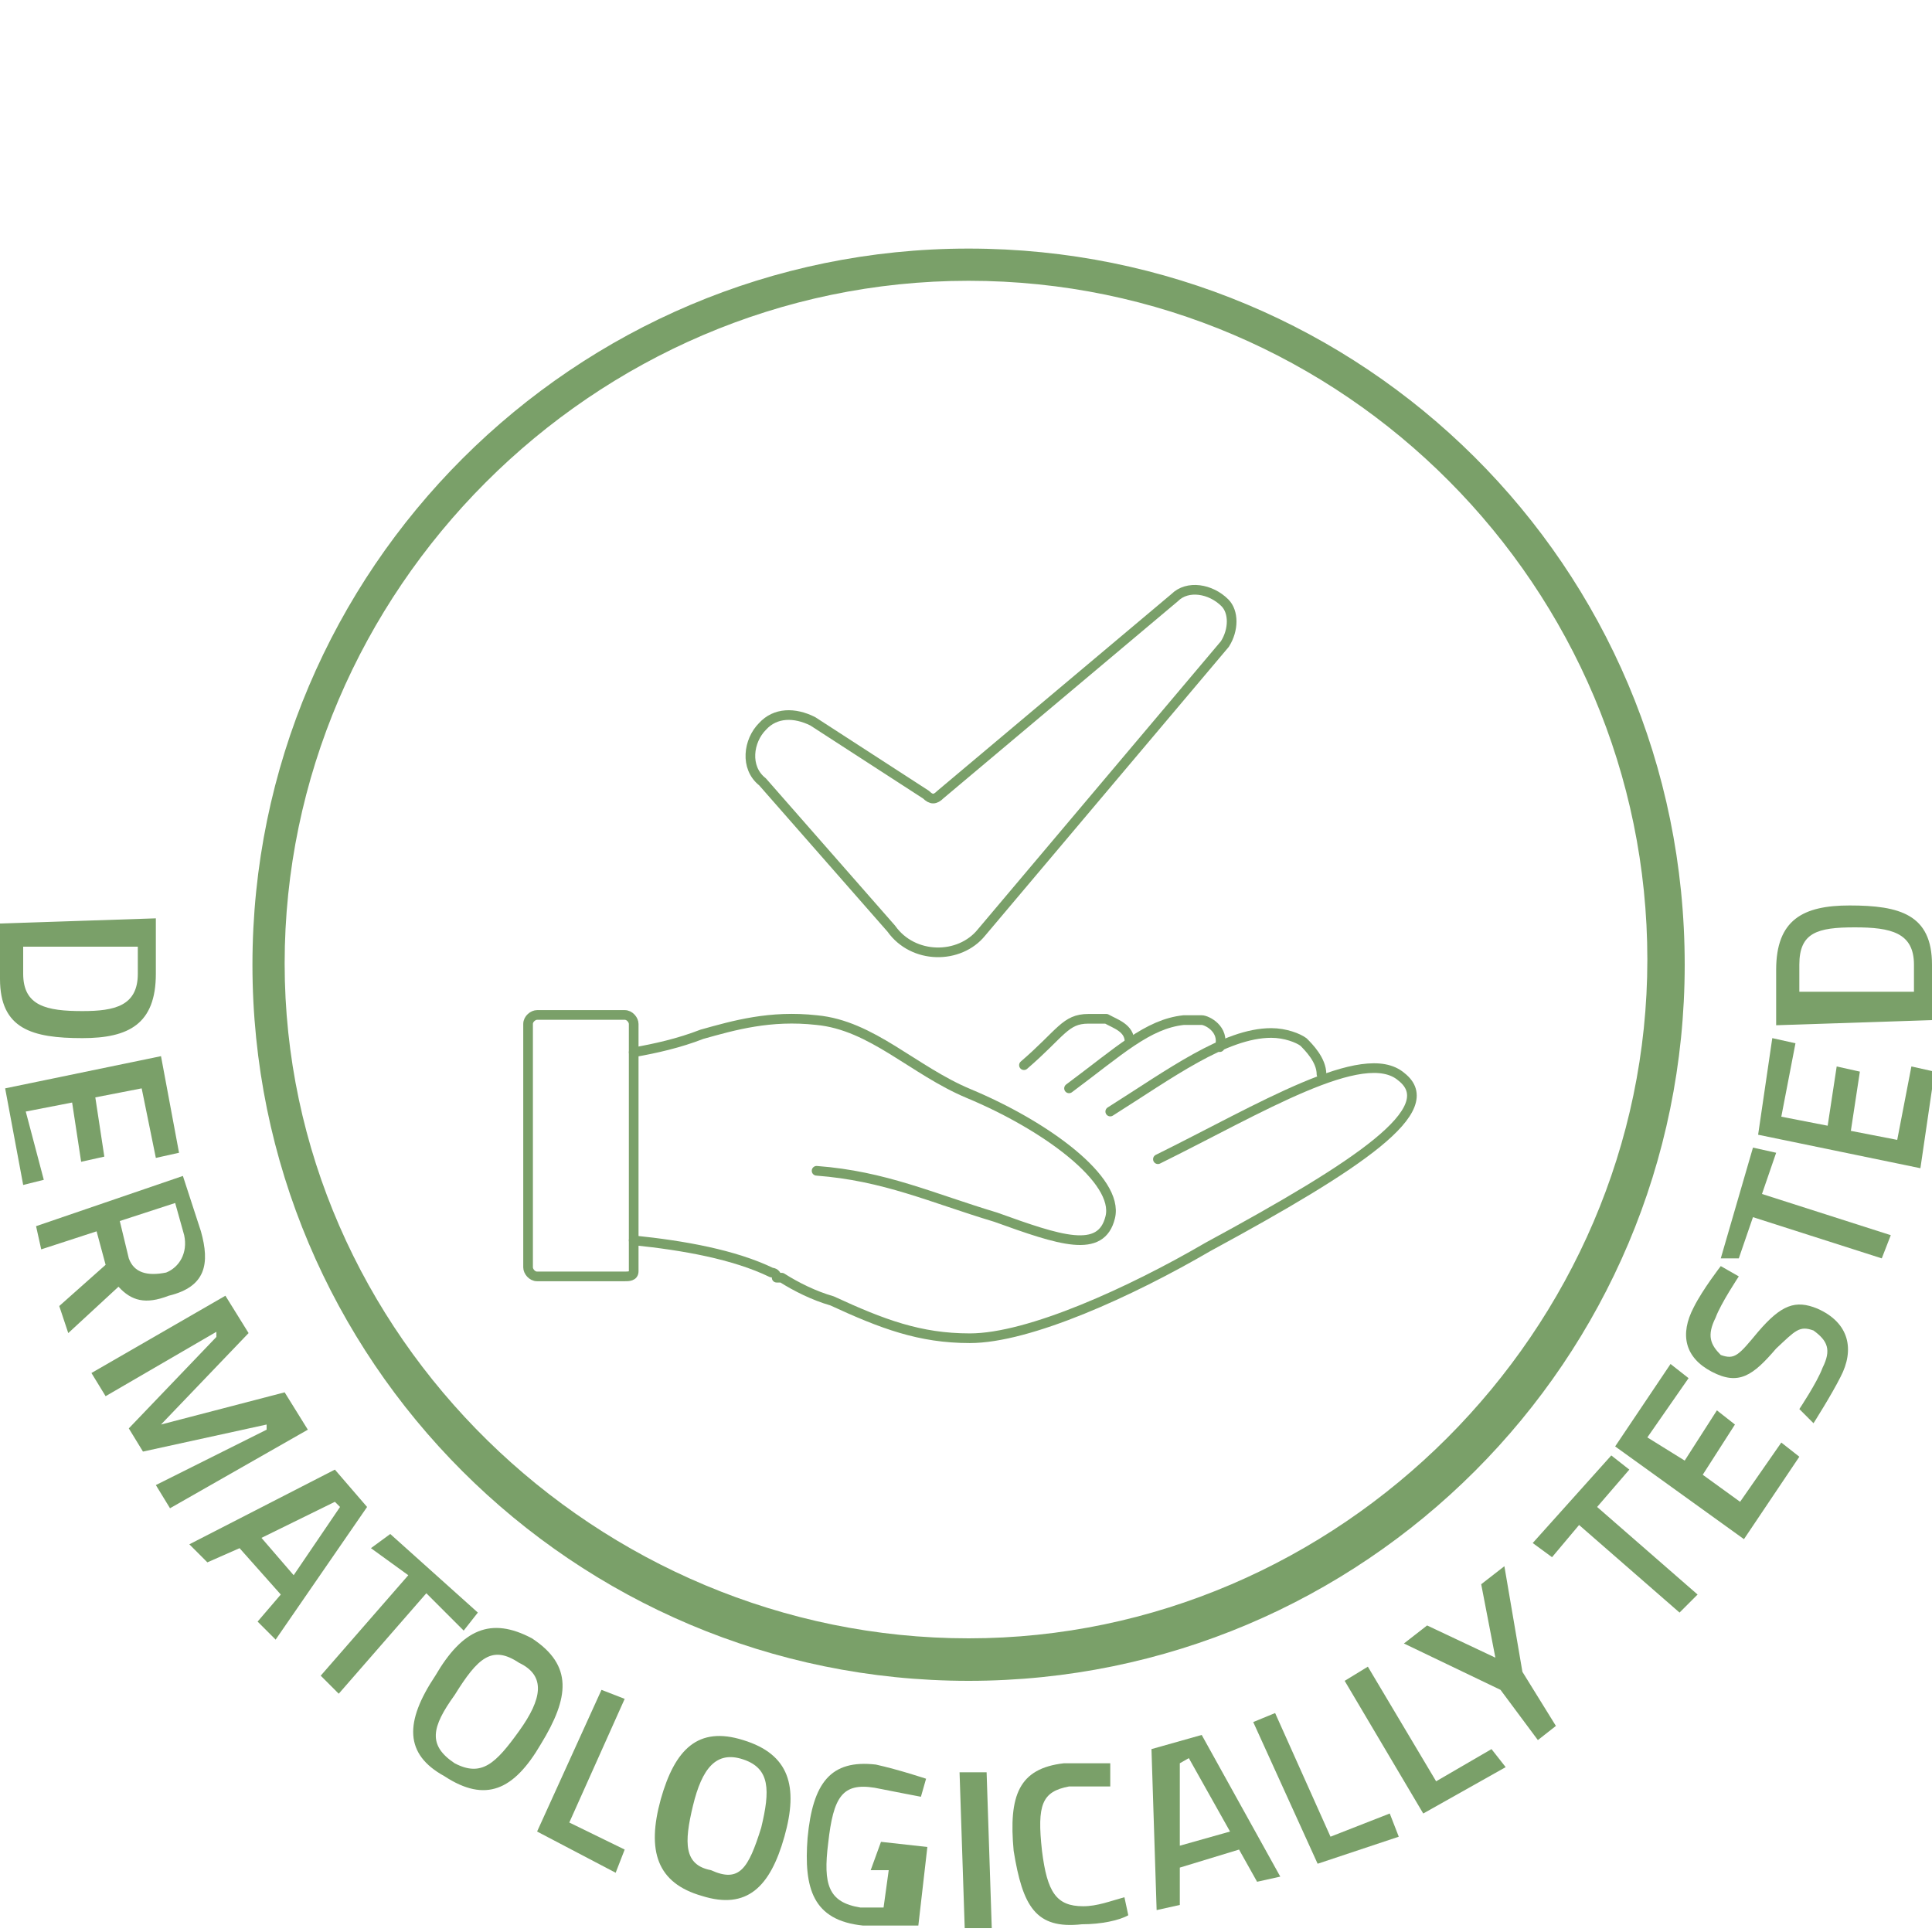
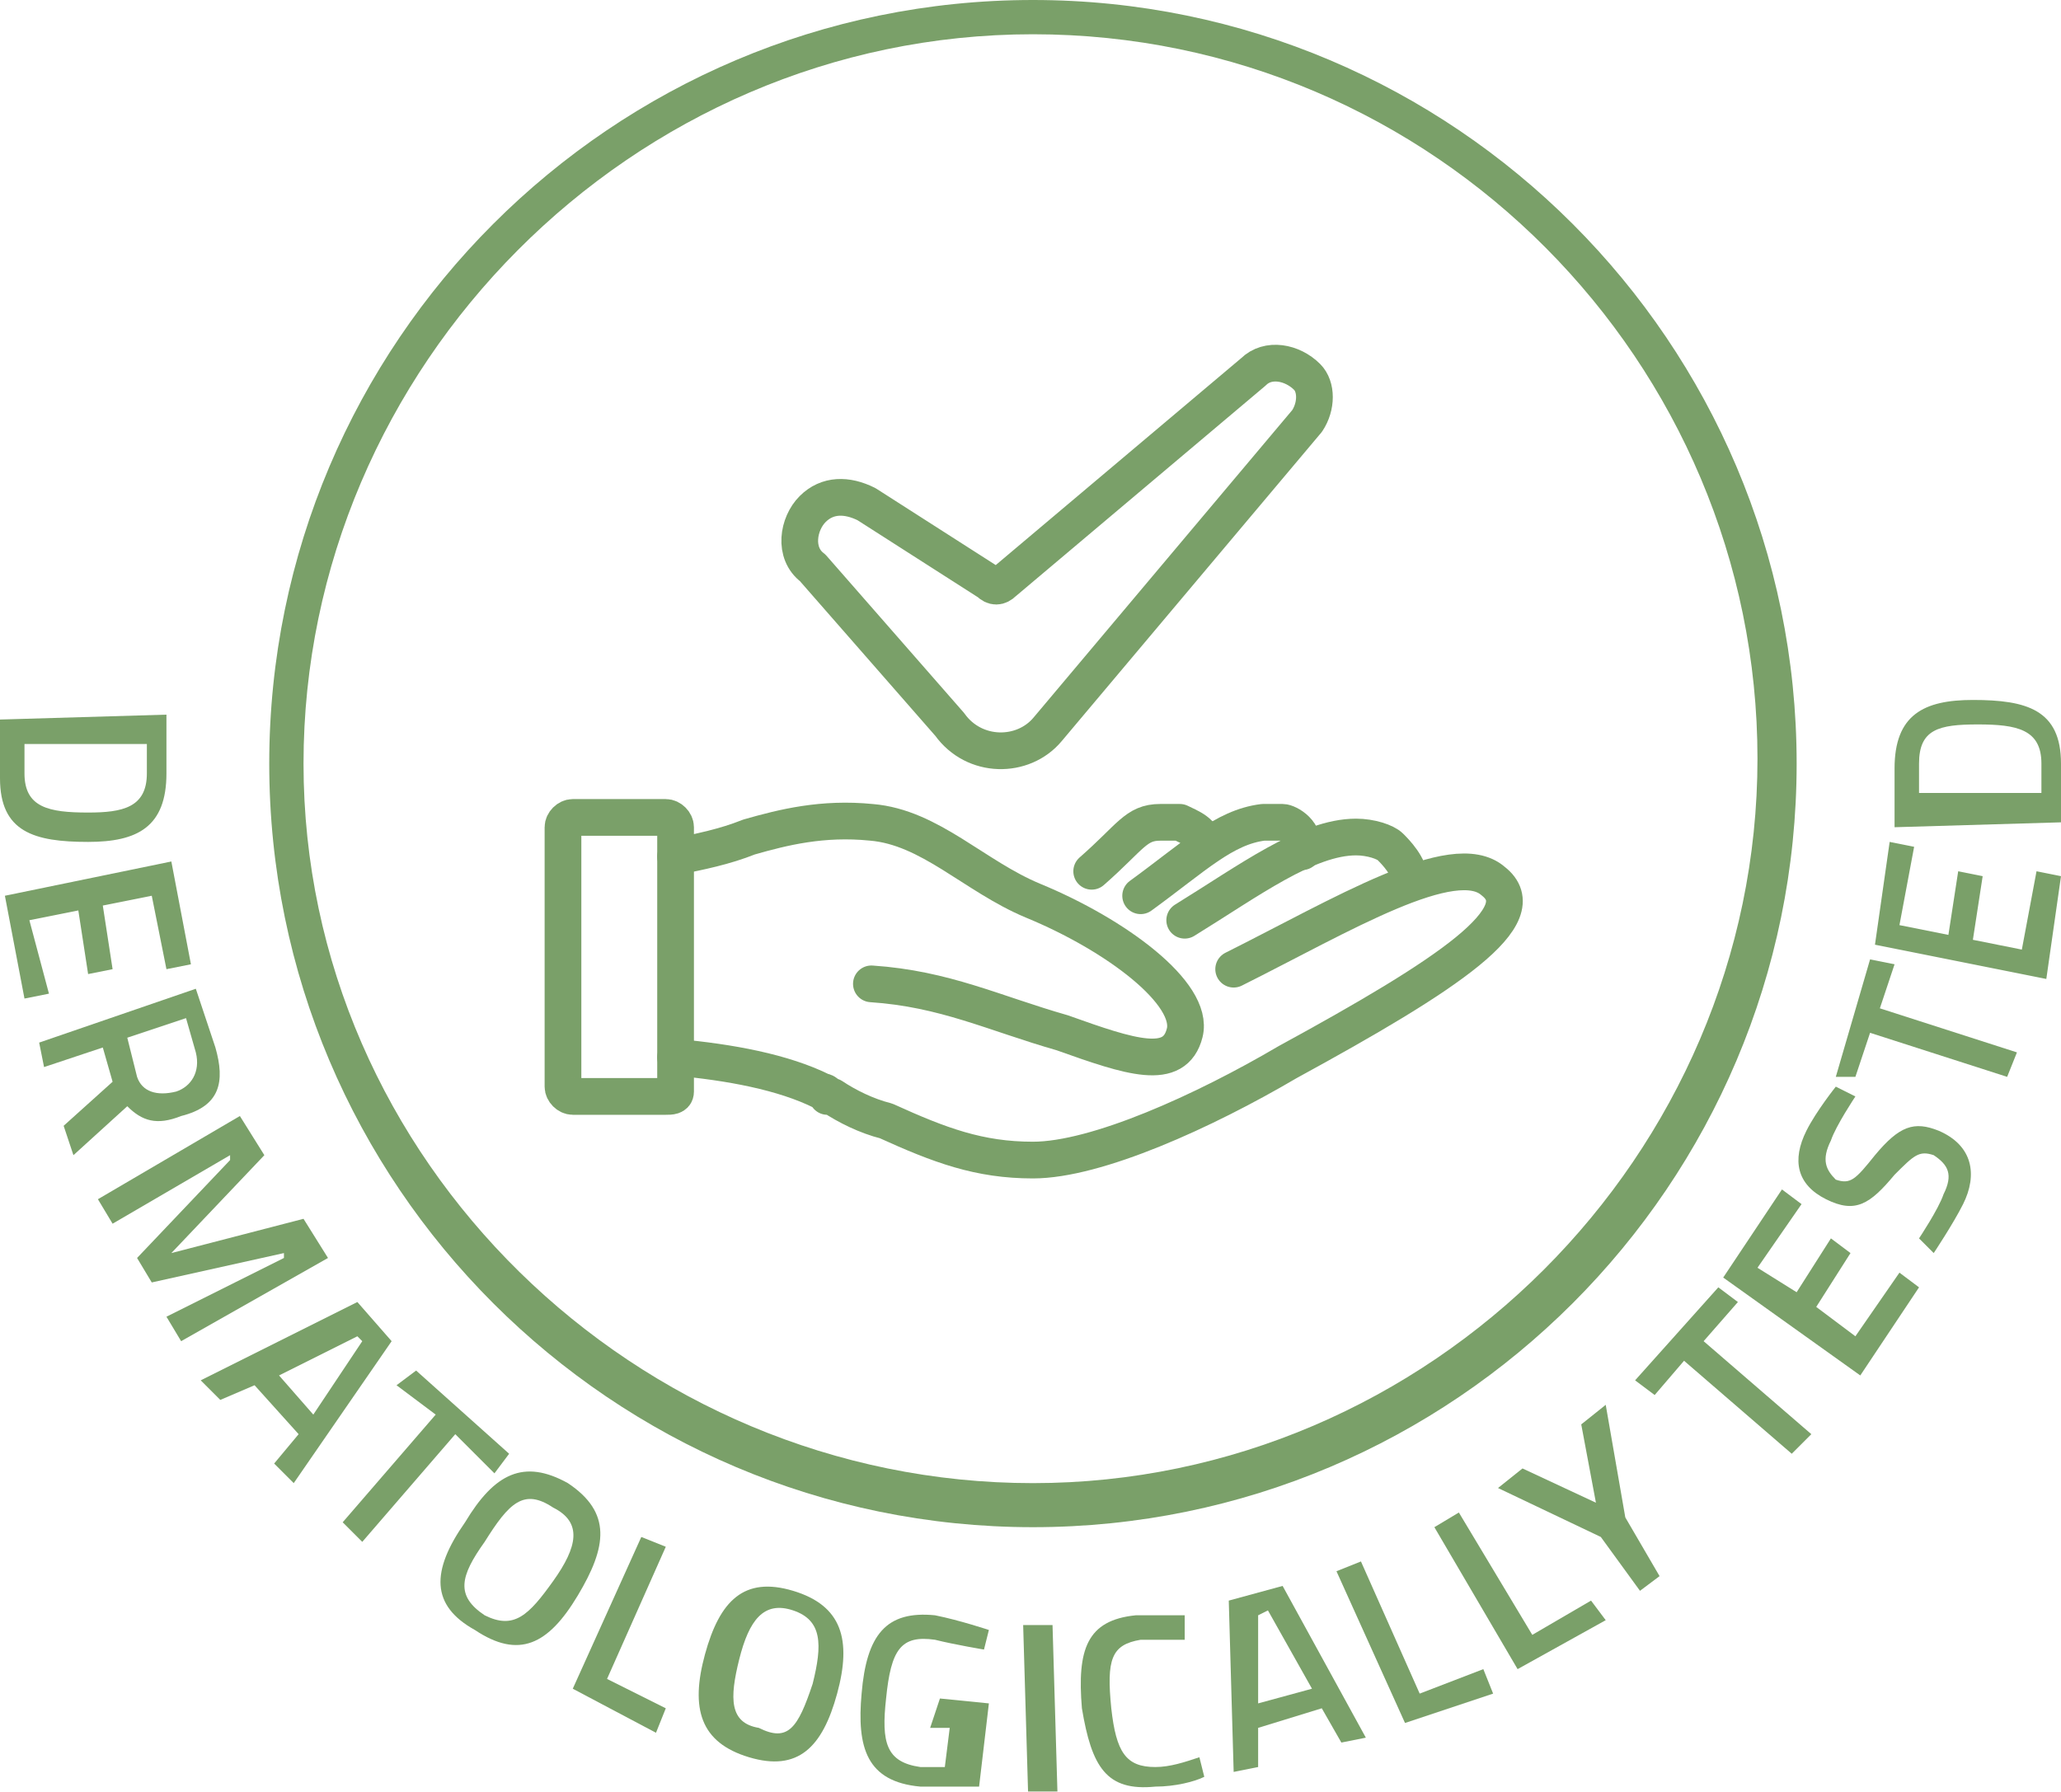
- <svg xmlns="http://www.w3.org/2000/svg" version="1.1" id="Ebene_1" x="0px" y="0px" viewBox="0 0 150 150" style="enable-background:new 0 0 150 150;" xml:space="preserve">
-   <style type="text/css">
- 	.st0{fill:#7AA069;}
- 	.st1{fill:none;stroke:#7AA069;stroke-width:0.75;stroke-linecap:round;stroke-linejoin:round;stroke-miterlimit:10;}
- </style>
-   <path class="st0" d="M0,71.7l12.1-0.4v4.3c0,3.9-2.1,5-5.7,5C2.5,80.6,0,79.9,0,76L0,71.7z M10.7,75.6v-2.1H1.8v2.1  c0,2.5,1.8,2.9,4.6,2.9C8.9,78.5,10.7,78.1,10.7,75.6z" />
-   <path class="st0" d="M12.5,82l1.4,7.5l-1.8,0.4L11,84.5l-3.6,0.7l0.7,4.6l-1.8,0.4l-0.7-4.6l-3.6,0.7l1.4,5.3L1.8,92l-1.4-7.5  L12.5,82z" />
-   <path class="st0" d="M7.5,95.6L3.2,97l-0.4-1.8l11.4-3.9l1.4,4.3c0.7,2.5,0.4,4.3-2.5,5c-1.8,0.7-2.9,0.4-3.9-0.7l-3.9,3.6l-0.7-2.1  l3.6-3.2L7.5,95.6z M14.3,95.9l-0.7-2.5l-4.3,1.4l0.7,2.9c0.4,1.1,1.4,1.4,2.9,1.1C13.9,98.4,14.6,97.3,14.3,95.9z" />
-   <path class="st0" d="M17.5,100.6l1.8,2.9l-6.8,7.1l9.6-2.5l1.8,2.9l-10.7,6.1l-1.1-1.8l8.6-4.3v-0.4l-9.6,2.1l-1.1-1.8l6.8-7.1v-0.4  l-8.6,5l-1.1-1.8L17.5,100.6z" />
-   <path class="st0" d="M26,114.1l2.5,2.9l-7.1,10.3l-1.4-1.4l1.8-2.1l-3.2-3.6l-2.5,1.1l-1.4-1.4L26,114.1z M20.3,119.4l2.5,2.9  l3.6-5.3l-0.4-0.4L20.3,119.4z" />
-   <path class="st0" d="M30.3,119.1l6.8,6.1l-1.1,1.4l-2.9-2.9l-6.8,7.8l-1.4-1.4l6.8-7.8l-2.9-2.1L30.3,119.1z" />
-   <path class="st0" d="M33.8,130.1c2.1-3.6,4.3-4.6,7.5-2.9c3.2,2.1,2.9,4.6,0.7,8.2c-2.1,3.6-4.3,4.6-7.5,2.5  C31.4,136.2,31.4,133.7,33.8,130.1z M40.3,134.4c1.8-2.5,2.1-4.3,0-5.3c-2.1-1.4-3.2-0.4-5,2.5c-1.8,2.5-2.1,3.9,0,5.3  C37.4,138,38.5,136.9,40.3,134.4z" />
-   <path class="st0" d="M41.7,142.2l5-11l1.8,0.7l-4.3,9.6l4.3,2.1l-0.7,1.8L41.7,142.2z" />
-   <path class="st0" d="M51.3,139.7c1.1-3.9,2.9-5.7,6.4-4.6c3.6,1.1,4.3,3.6,3.2,7.5c-1.1,3.9-2.9,5.7-6.4,4.6  C51,146.2,50.2,143.7,51.3,139.7z M59.1,141.9c0.7-2.9,0.7-4.6-1.4-5.3c-2.1-0.7-3.2,0.7-3.9,3.6c-0.7,2.9-0.7,4.6,1.4,5  C57.4,146.2,58.1,145.1,59.1,141.9z" />
-   <path class="st0" d="M68.4,143l3.6,0.4l-0.7,6.1c0,0-2.5,0-4.3,0c-3.9-0.4-4.6-2.9-4.3-6.8c0.4-4.3,1.8-6.1,5.3-5.7  c1.8,0.4,3.9,1.1,3.9,1.1l-0.4,1.4c0,0-2.1-0.4-3.6-0.7c-2.5-0.4-3.2,0.7-3.6,4.3c-0.4,3.2,0,4.6,2.5,5c0.7,0,1.8,0,1.8,0l0.4-2.9  h-1.4L68.4,143z" />
-   <path class="st0" d="M74.5,137.6h2.1l0.4,12.1h-2.1L74.5,137.6z" />
-   <path class="st0" d="M87.6,148.7c-0.7,0.4-2.1,0.7-3.6,0.7c-3.6,0.4-4.6-1.4-5.3-5.7c-0.4-4.3,0.4-6.4,3.9-6.8c1.4,0,2.9,0,3.6,0  v1.8c-0.7,0-2.1,0-3.2,0c-2.1,0.4-2.5,1.4-2.1,5c0.4,3.2,1.1,4.3,3.2,4.3c1.1,0,2.1-0.4,3.2-0.7L87.6,148.7z" />
-   <path class="st0" d="M89.4,135.8l3.9-1.1l6.1,11l-1.8,0.4l-1.4-2.5l-4.6,1.4v2.9l-1.8,0.4L89.4,135.8z M91.6,143.3l3.9-1.1l-3.2-5.7  l-0.7,0.4V143.3z" />
-   <path class="st0" d="M102.3,144.7l-5-11L99,133l4.3,9.6l4.6-1.8l0.7,1.8L102.3,144.7z" />
-   <path class="st0" d="M110.5,140.8l-6.1-10.3l1.8-1.1l5.3,8.9l4.3-2.5l1.1,1.4L110.5,140.8z" />
-   <path class="st0" d="M120.8,134l-1.4,1.1l-2.9-3.9l-7.5-3.6l1.8-1.4l5.3,2.5l-1.1-5.7l1.8-1.4l1.4,8.2L120.8,134z" />
-   <path class="st0" d="M119,119.8l6.1-6.8l1.4,1.1l-2.5,2.9l7.8,6.8l-1.4,1.4l-7.8-6.8l-2.1,2.5L119,119.8z" />
-   <path class="st0" d="M125.4,112.3l4.3-6.4l1.4,1.1l-3.2,4.6l2.9,1.8l2.5-3.9l1.4,1.1l-2.5,3.9l2.9,2.1l3.2-4.6l1.4,1.1l-4.3,6.4  L125.4,112.3z" />
-   <path class="st0" d="M135,99.1c0,0-1.4,2.1-1.8,3.2c-0.7,1.4-0.4,2.1,0.4,2.9c1.1,0.4,1.4,0,2.9-1.8c1.8-2.1,2.9-2.5,4.6-1.8  c2.5,1.1,2.9,3.2,1.8,5.3c-0.7,1.4-2.1,3.6-2.1,3.6l-1.1-1.1c0,0,1.4-2.1,1.8-3.2c0.7-1.4,0.4-2.1-0.7-2.9c-1.1-0.4-1.4,0-2.9,1.4  c-1.8,2.1-2.9,2.9-5,1.8c-2.1-1.1-2.5-2.9-1.4-5c0.7-1.4,2.1-3.2,2.1-3.2L135,99.1z" />
-   <path class="st0" d="M133.6,97.7l2.5-8.6l1.8,0.4l-1.1,3.2l10,3.2l-0.7,1.8l-10-3.2l-1.1,3.2H133.6z" />
-   <path class="st0" d="M136.5,88.1l1.1-7.5l1.8,0.4l-1.1,5.7l3.6,0.7l0.7-4.6l1.8,0.4l-0.7,4.6l3.6,0.7l1.1-5.7l1.8,0.4l-1.1,7.5  L136.5,88.1z" />
-   <path class="st0" d="M150,79.2l-12.1,0.4v-4.3c0-3.9,2.1-5,5.7-5c3.9,0,6.4,0.7,6.4,4.6L150,79.2z M139.7,74.9V77h8.9v-2.1  c0-2.5-1.8-2.9-4.6-2.9C141.1,72,139.7,72.4,139.7,74.9z" />
-   <path class="st1" d="M49.2,96.3c3.9,0.4,7.8,1.1,10.7,2.5c0,0,0.4,0,0.4,0.4c0,0,0,0,0.4,0l0,0c1.1,0.7,2.5,1.4,3.9,1.8  c3.9,1.8,6.8,2.9,10.7,2.9c4.6,0,12.5-3.6,18.5-7.1c11.8-6.4,18.2-10.7,15-13.2c-2.9-2.5-11,2.5-18.9,6.4" />
-   <path class="st1" d="M63.4,90.9c5.3,0.4,8.9,2.1,13.9,3.6c5,1.8,8.2,2.9,8.9,0c0.7-2.9-5-7.1-11-9.6c-4.3-1.8-7.5-5.3-11.8-5.7  c-3.6-0.4-6.4,0.4-8.9,1.1c-1.8,0.7-3.6,1.1-5.3,1.4" />
-   <path class="st1" d="M86.2,86.3c4.6-2.9,8.9-6.1,12.5-6.1c1.1,0,2.1,0.4,2.5,0.7c0.4,0.4,1.4,1.4,1.4,2.5" />
-   <path class="st1" d="M83,84.5c3.9-2.9,6.1-5,8.9-5.3c0.7,0,1.1,0,1.4,0c0.4,0,1.8,0.7,1.4,2.1" />
-   <path class="st1" d="M79.5,82.7c2.9-2.5,3.2-3.6,5-3.6c0.4,0,0.7,0,1.4,0c0.7,0.4,1.8,0.7,1.8,1.8" />
-   <path class="st1" d="M48.5,99.1h-6.8c-0.4,0-0.7-0.4-0.7-0.7V79.5c0-0.4,0.4-0.7,0.7-0.7h6.8c0.4,0,0.7,0.4,0.7,0.7v19.2  C49.2,99.1,48.8,99.1,48.5,99.1z" />
-   <path class="st1" d="M76.2,72.4L95.1,50c0.7-1.1,0.7-2.5,0-3.2l0,0c-1.1-1.1-2.9-1.4-3.9-0.4L73,61.7c-0.4,0.4-0.7,0.4-1.1,0  L63.1,56c-1.4-0.7-2.9-0.7-3.9,0.4l0,0c-1.1,1.1-1.4,3.2,0,4.3l10,11.4C70.9,74.5,74.5,74.5,76.2,72.4z" />
-   <path class="st0" d="M75.2,21.8c29.2,0,52.7,23.9,52.7,52.7s-23.9,52.7-52.7,52.7s-53.1-23.5-53.1-52.4S46,21.8,75.2,21.8   M75.2,19.3c-30.6,0-55.6,24.9-55.6,55.6s24.9,55.6,55.6,55.6s55.6-24.9,55.6-55.6C130.8,43.9,105.8,19.3,75.2,19.3L75.2,19.3z" />
+ <svg xmlns="http://www.w3.org/2000/svg" id="Ebene_1" data-name="Ebene 1" viewBox="0 0 42.1 36.6">
+   <defs>
+     <style>
+       .cls-1 {
+         fill: none;
+         stroke: #7aa069;
+         stroke-linecap: round;
+         stroke-linejoin: round;
+         stroke-width: .75px;
+       }
+ 
+       .cls-2 {
+         fill: #7aa069;
+       }
+     </style>
+   </defs>
+   <path class="cls-2" d="M0,14.7l3.4-.1v1.2c0,1.1-.6,1.4-1.6,1.4C.7,17.2,0,17,0,15.9v-1.2Zm3,1.1v-.6H.5v.6c0,.7,.5,.8,1.3,.8,.7,0,1.2-.1,1.2-.8Z" />
+   <path class="cls-2" d="M3.5,17.6l.4,2.1-.5,.1-.3-1.5-1,.2,.2,1.3-.5,.1-.2-1.3-1,.2,.4,1.5-.5,.1-.4-2.1,3.4-.7Z" />
+   <path class="cls-2" d="M2.1,21.4l-1.2,.4-.1-.5,3.2-1.1,.4,1.2c.2,.7,.1,1.2-.7,1.4-.5,.2-.8,.1-1.1-.2l-1.1,1-.2-.6,1-.9-.2-.7Zm1.9,.1l-.2-.7-1.2,.4,.2,.8c.1,.3,.4,.4,.8,.3,.3-.1,.5-.4,.4-.8Z" />
+   <path class="cls-2" d="M4.9,22.8l.5,.8-1.9,2,2.7-.7,.5,.8-3,1.7-.3-.5,2.4-1.2v-.1l-2.7,.6-.3-.5,1.9-2v-.1l-2.4,1.4-.3-.5,2.9-1.7Z" />
+   <path class="cls-2" d="M7.3,26.6l.7,.8-2,2.9-.4-.4,.5-.6-.9-1-.7,.3-.4-.4,3.2-1.6Zm-1.6,1.5l.7,.8,1-1.5-.1-.1-1.6,.8Z" />
+   <path class="cls-2" d="M8.5,28l1.9,1.7-.3,.4-.8-.8-1.9,2.2-.4-.4,1.9-2.2-.8-.6,.4-.3Z" />
+   <path class="cls-2" d="M9.5,31.1c.6-1,1.2-1.3,2.1-.8,.9,.6,.8,1.3,.2,2.3s-1.2,1.3-2.1,.7c-.9-.5-.9-1.2-.2-2.2Zm1.8,1.2c.5-.7,.6-1.2,0-1.5-.6-.4-.9-.1-1.4,.7-.5,.7-.6,1.1,0,1.5,.6,.3,.9,0,1.4-.7Z" />
+   <path class="cls-2" d="M11.7,34.5l1.4-3.1,.5,.2-1.2,2.7,1.2,.6-.2,.5-1.7-.9Z" />
+   <path class="cls-2" d="M14.4,33.8c.3-1.1,.8-1.6,1.8-1.3,1,.3,1.2,1,.9,2.1-.3,1.1-.8,1.6-1.8,1.3-1-.3-1.2-1-.9-2.1Zm2.2,.6c.2-.8,.2-1.3-.4-1.5s-.9,.2-1.1,1c-.2,.8-.2,1.3,.4,1.4,.6,.3,.8,0,1.1-.9Z" />
+   <path class="cls-2" d="M19.2,34.7l1,.1-.2,1.7h-1.2c-1.1-.1-1.3-.8-1.2-1.9,.1-1.2,.5-1.7,1.5-1.6,.5,.1,1.1,.3,1.1,.3l-.1,.4s-.6-.1-1-.2c-.7-.1-.9,.2-1,1.2-.1,.9,0,1.3,.7,1.4h.5l.1-.8h-.4l.2-.6Z" />
+   <path class="cls-2" d="M20.9,33.2h.6l.1,3.4h-.6l-.1-3.4Z" />
+   <path class="cls-2" d="M24.6,36.3c-.2,.1-.6,.2-1,.2-1,.1-1.3-.4-1.5-1.6-.1-1.2,.1-1.8,1.1-1.9h1v.5h-.9c-.6,.1-.7,.4-.6,1.4,.1,.9,.3,1.2,.9,1.2,.3,0,.6-.1,.9-.2l.1,.4Z" />
+   <path class="cls-2" d="M25.1,32.7l1.1-.3,1.7,3.1-.5,.1-.4-.7-1.3,.4v.8l-.5,.1-.1-3.5Zm.6,2.1l1.1-.3-.9-1.6-.2,.1v1.8Z" />
+   <path class="cls-2" d="M28.7,35.2l-1.4-3.1,.5-.2,1.2,2.7,1.3-.5,.2,.5-1.8,.6Z" />
+   <path class="cls-2" d="M31,34.1l-1.7-2.9,.5-.3,1.5,2.5,1.2-.7,.3,.4-1.8,1Z" />
+   <path class="cls-2" d="M33.9,32.2l-.4,.3-.8-1.1-2.1-1,.5-.4,1.5,.7-.3-1.6,.5-.4,.4,2.3,.7,1.2Z" />
+   <path class="cls-2" d="M33.4,28.2l1.7-1.9,.4,.3-.7,.8,2.2,1.9-.4,.4-2.2-1.9-.6,.7-.4-.3Z" />
+   <path class="cls-2" d="M35.2,26.1l1.2-1.8,.4,.3-.9,1.3,.8,.5,.7-1.1,.4,.3-.7,1.1,.8,.6,.9-1.3,.4,.3-1.2,1.8-2.8-2Z" />
+   <path class="cls-2" d="M37.9,22.4s-.4,.6-.5,.9c-.2,.4-.1,.6,.1,.8,.3,.1,.4,0,.8-.5,.5-.6,.8-.7,1.3-.5,.7,.3,.8,.9,.5,1.5-.2,.4-.6,1-.6,1l-.3-.3s.4-.6,.5-.9c.2-.4,.1-.6-.2-.8-.3-.1-.4,0-.8,.4-.5,.6-.8,.8-1.4,.5-.6-.3-.7-.8-.4-1.4,.2-.4,.6-.9,.6-.9l.4,.2Z" />
+   <path class="cls-2" d="M37.5,22l.7-2.4,.5,.1-.3,.9,2.8,.9-.2,.5-2.8-.9-.3,.9h-.4Z" />
+   <path class="cls-2" d="M38.3,19.3l.3-2.1,.5,.1-.3,1.6,1,.2,.2-1.3,.5,.1-.2,1.3,1,.2,.3-1.6,.5,.1-.3,2.1-3.5-.7Z" />
+   <path class="cls-2" d="M42.1,16.8l-3.4,.1v-1.2c0-1.1,.6-1.4,1.6-1.4,1.1,0,1.8,.2,1.8,1.3v1.2Zm-2.9-1.2v.6h2.5v-.6c0-.7-.5-.8-1.3-.8s-1.2,.1-1.2,.8Z" />
+   <path class="cls-1" d="M13.8,21.6c1.1,.1,2.2,.3,3,.7,0,0,.1,0,.1,.1h.1c.3,.2,.7,.4,1.1,.5,1.1,.5,1.9,.8,3,.8,1.3,0,3.5-1,5.2-2,3.3-1.8,5.1-3,4.2-3.7-.8-.7-3.1,.7-5.3,1.8" />
+   <path class="cls-1" d="M17.8,20.1c1.5,.1,2.5,.6,3.9,1,1.4,.5,2.3,.8,2.5,0s-1.4-2-3.1-2.7c-1.2-.5-2.1-1.5-3.3-1.6-1-.1-1.8,.1-2.5,.3-.5,.2-1,.3-1.5,.4" />
+   <path class="cls-1" d="M24.2,18.8c1.3-.8,2.5-1.7,3.5-1.7,.3,0,.6,.1,.7,.2s.4,.4,.4,.7" />
+   <path class="cls-1" d="M23.3,18.3c1.1-.8,1.7-1.4,2.5-1.5h.4c.1,0,.5,.2,.4,.6" />
+   <path class="cls-1" d="M22.3,17.8c.8-.7,.9-1,1.4-1h.4c.2,.1,.5,.2,.5,.5" />
+   <path class="cls-1" d="M13.6,22.4h-1.9c-.1,0-.2-.1-.2-.2v-5.3c0-.1,.1-.2,.2-.2h1.9c.1,0,.2,.1,.2,.2v5.4c0,.1-.1,.1-.2,.1Z" />
+   <path class="cls-1" d="M21.4,14.9l5.3-6.3c.2-.3,.2-.7,0-.9h0c-.3-.3-.8-.4-1.1-.1l-5.1,4.3c-.1,.1-.2,.1-.3,0l-2.5-1.6c-.4-.2-.8-.2-1.1,.1h0c-.3,.3-.4,.9,0,1.2l2.8,3.2c.5,.7,1.5,.7,2,.1Z" />
+   <path class="cls-2" d="M21.1,.7c8.2,0,14.8,6.7,14.8,14.8s-6.7,14.8-14.8,14.8S6.2,23.7,6.2,15.6,12.9,.7,21.1,.7m0-.7C12.5,0,5.5,7,5.5,15.6s7,15.6,15.6,15.6,15.6-7,15.6-15.6S29.7,0,21.1,0h0Z" />
</svg>
